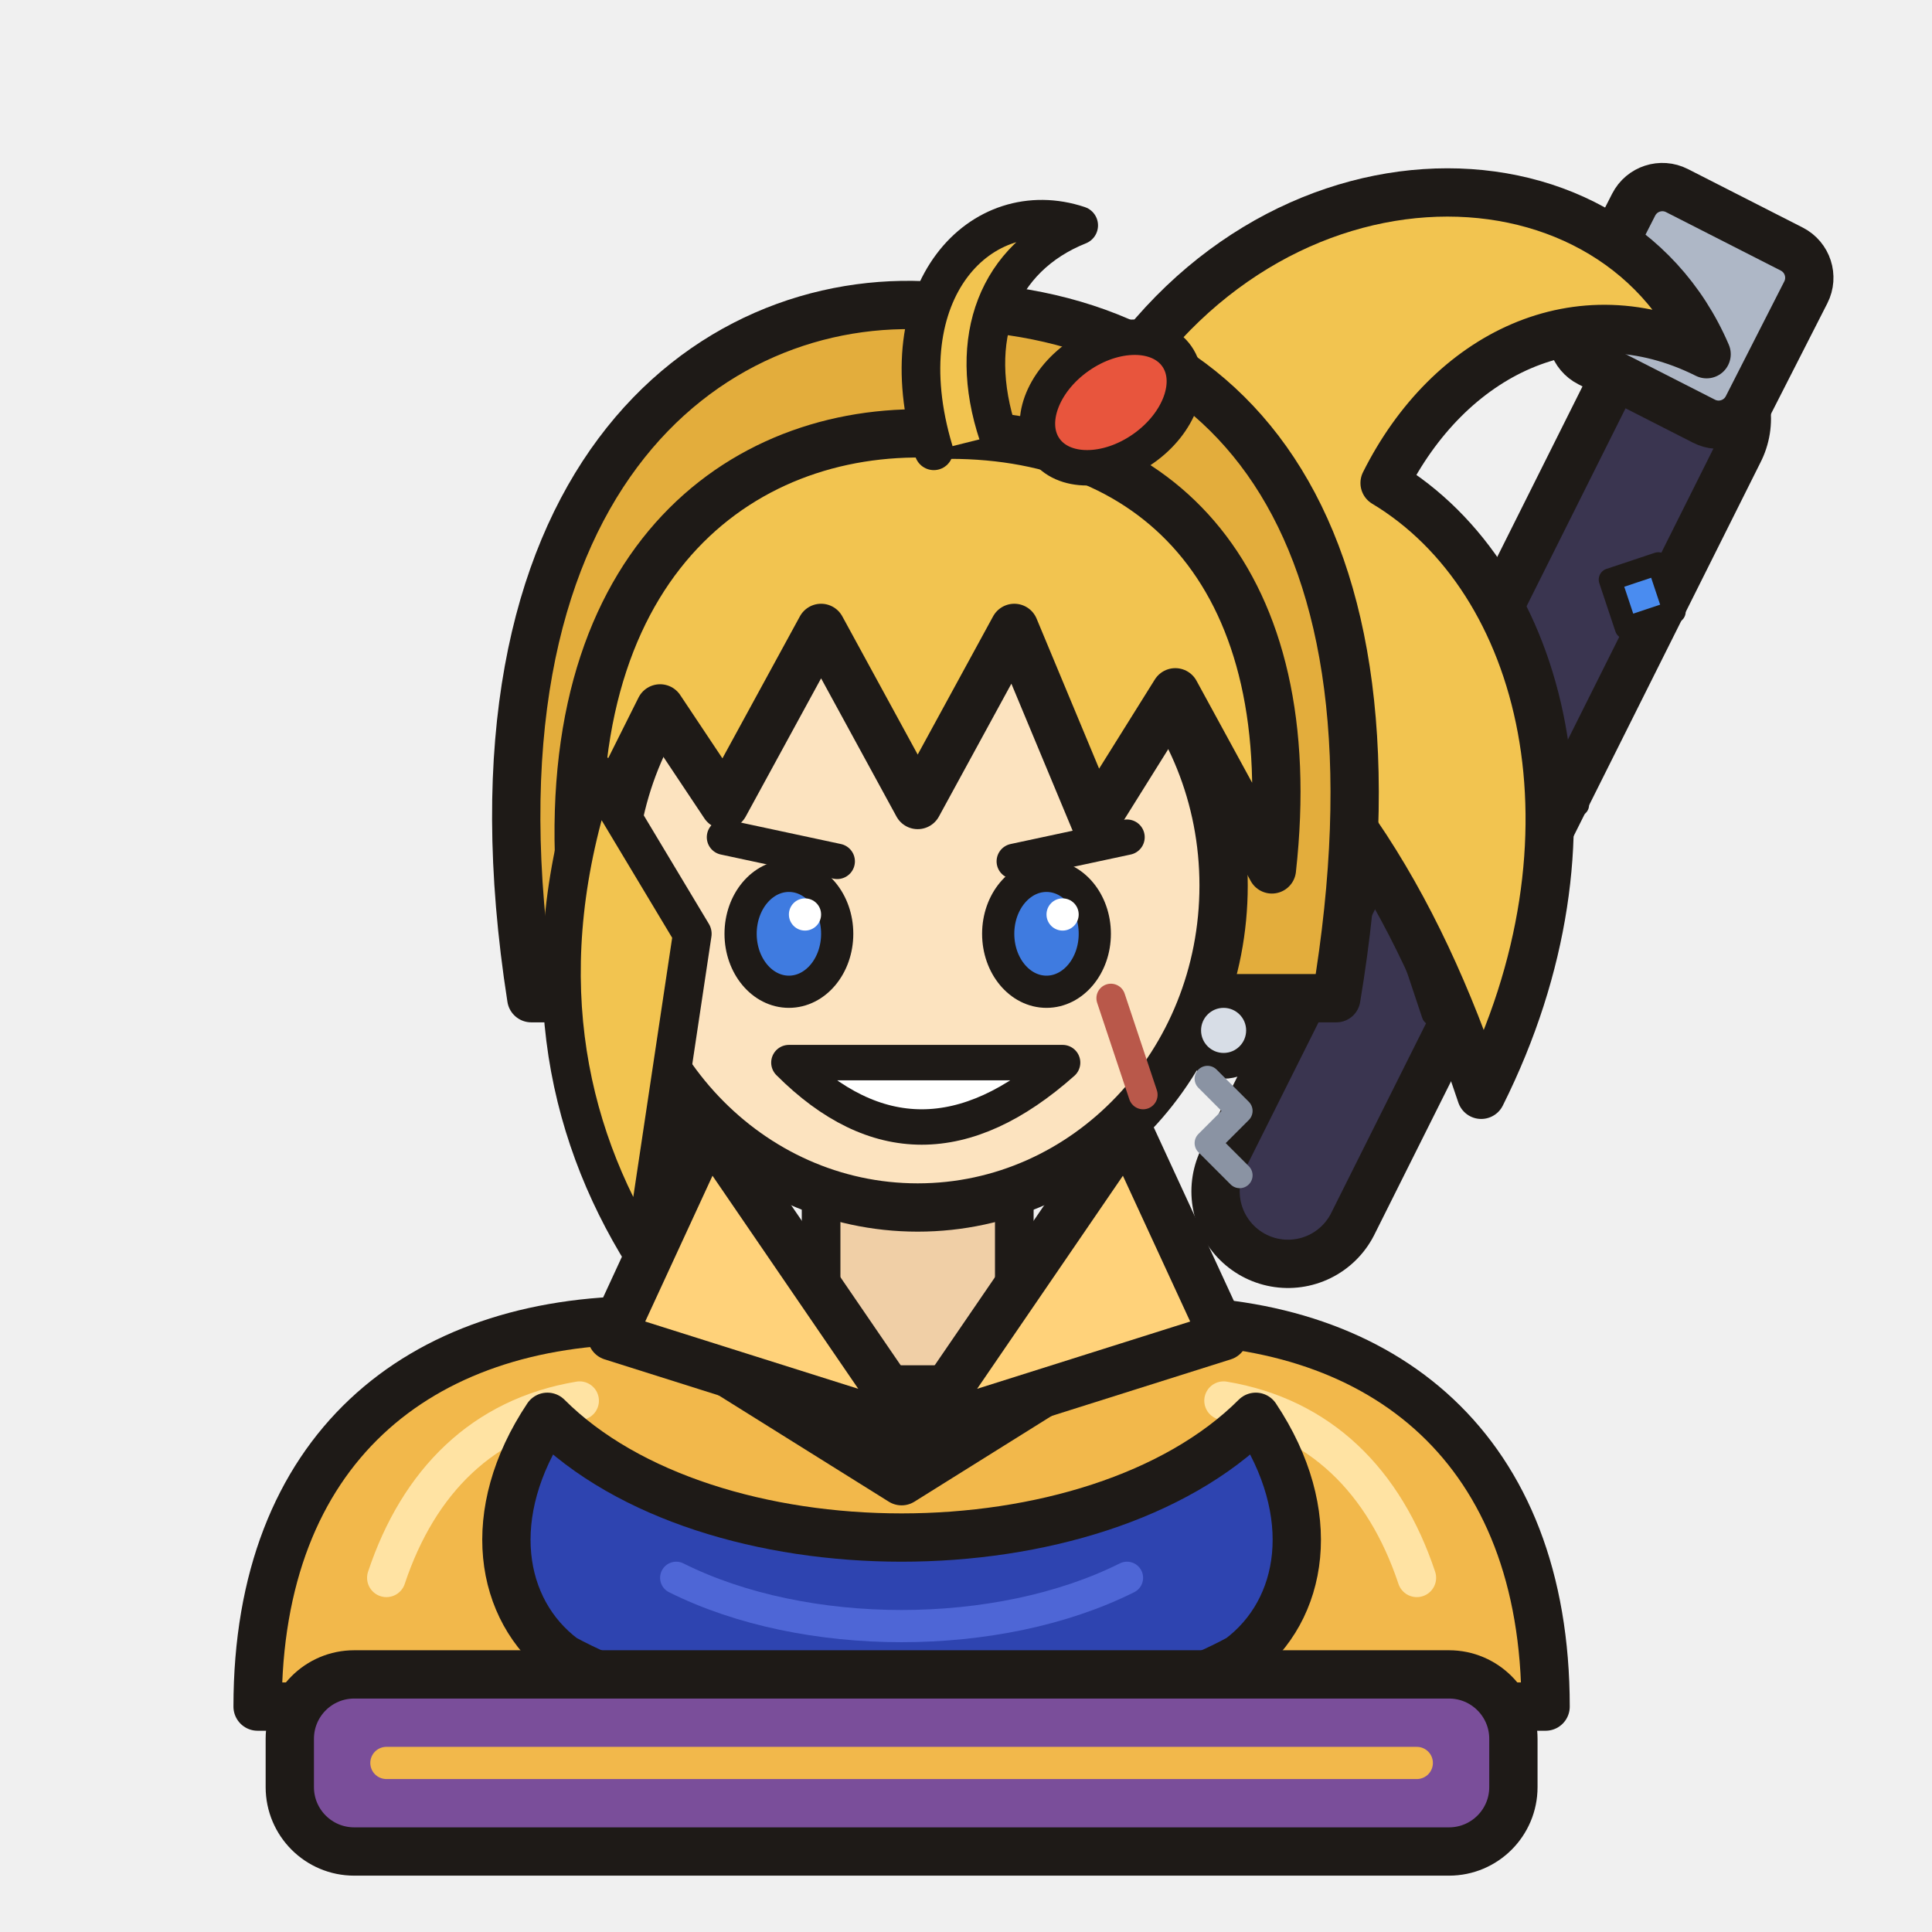
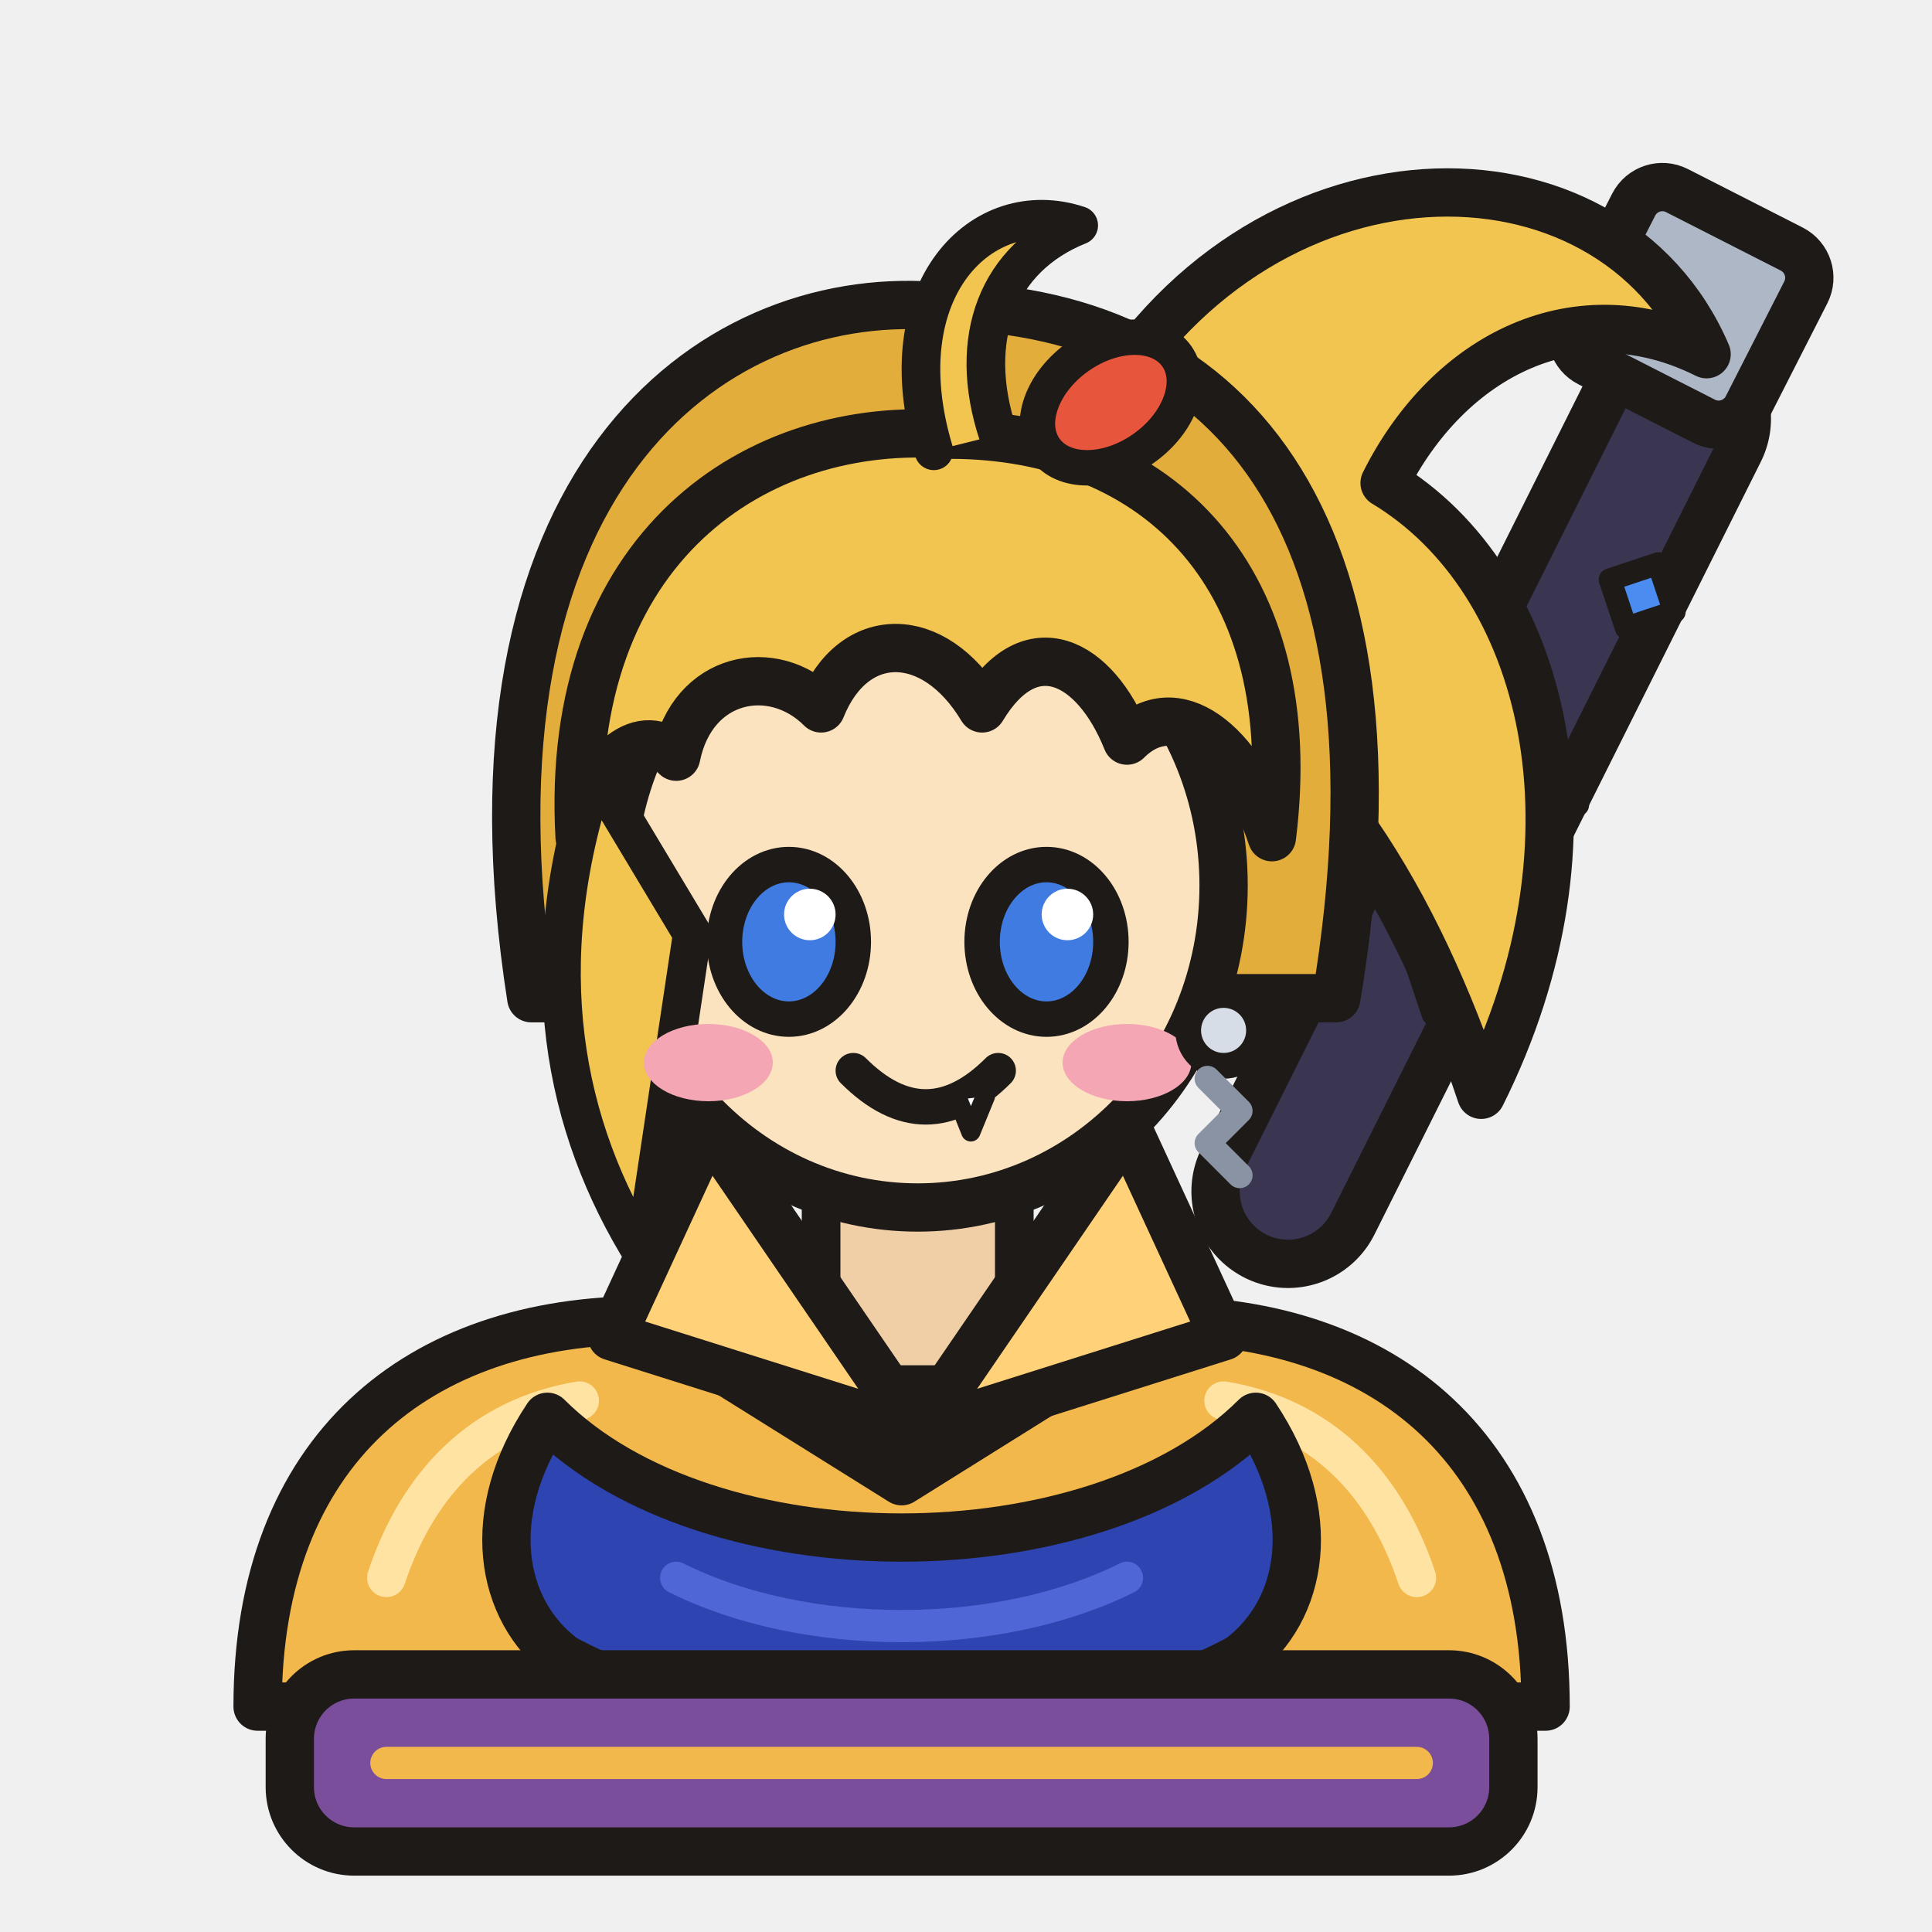
<svg xmlns="http://www.w3.org/2000/svg" viewBox="0 0 120 120">
  <g fill="none" stroke="#1E1A17" stroke-width="3" stroke-linejoin="round" stroke-linecap="round">
    <path d="M80 74 L104 26" stroke-width="12" />
    <path d="M80 74 L104 26" stroke="#3A3550" stroke-width="6" />
    <path d="M88 60 l3 -1 1 3 -3 1 Z M94 48 l3 -1 1 3 -3 1 Z M100 36 l3 -1 1 3 -3 1 Z" fill="#4A8CF0" stroke-width="1.400" />
    <rect x="99" y="13" width="12" height="12" rx="2" transform="rotate(27 105 19)" fill="#AEB7C6" />
    <path d="M68 26 C78 8 100 8 106 22 C98 18 90 22 86 30 C96 36 100 52 92 68 C88 56 82 46 72 40 Z" fill="#F2C450" />
    <path d="M33 62 C28 30 44 18 58 19 C76 19 88 32 83 62 Z" fill="#E3AD3C" />
    <path d="M16 106 C16 90 26 82 40 82 L56 92 L72 82 C86 82 96 90 96 106 Z" fill="#F2B84B" />
    <path d="M24 98 c2 -6 6 -10 12 -11 M88 98 c-2 -6 -6 -10 -12 -11" stroke="#FFE3A3" stroke-width="2.400" />
    <rect x="51" y="70" width="12" height="16" fill="#F0CFA6" stroke-width="2.400" />
    <path d="M38 83 L44 70 L57 89 Z M76 83 L70 70 L57 89 Z" fill="#FFD27A" />
    <path d="M34 88 C44 98 68 98 78 88 C82 94 81 100 77 103 C66 109 46 109 35 103 C31 100 30 94 34 88 Z" fill="#2E44B0" />
    <path d="M42 98 c8 4 20 4 28 0" stroke="#4E66D6" stroke-width="2" />
    <ellipse cx="57" cy="55" rx="19" ry="20" fill="#FCE3BF" />
-     <path d="M36 54 C35 34 47 26 59 27 C72 27 81 36 79 54 L73 43 L68 51 L63 39 L57 50 L51 39 L45 50 L41 44 Z" fill="#F2C450" />
+     <path d="M36 52 C35 34 47 26 59 27 C72 27 81 36 79 52 C77 46 73 43 70 46 C68 41 64 39 61 44 C58 39 53 39 51 44 C48 41 43 42 42 47 C40 45 37 47 36 52 Z" fill="#F2C450" />
    <path d="M58 28 C55 18 61 12 67 14 C62 16 60 21 62 27" fill="#F2C450" stroke-width="2.400" />
    <path d="M37 48 C33 60 35 70 40 78 L43 58 Z" fill="#F2C450" stroke-width="2.400" />
    <ellipse cx="69" cy="25" rx="5" ry="3.500" transform="rotate(-35 69 25)" fill="#E8553D" stroke-width="2.200" />
-     <path d="M45 52 l7 1.500 M70 52 l-7 1.500" stroke-width="2.200" />
-     <ellipse cx="49" cy="58" rx="3" ry="3.600" fill="#3F7BE0" stroke-width="2" />
-     <ellipse cx="65" cy="58" rx="3" ry="3.600" fill="#3F7BE0" stroke-width="2" />
-     <circle cx="50" cy="56.800" r="1" fill="#FFFFFF" stroke="none" />
-     <circle cx="66" cy="56.800" r="1" fill="#FFFFFF" stroke="none" />
-     <path d="M69 62 l2 6" stroke="#B9584A" stroke-width="1.800" />
-     <path d="M49 66 Q57 74 66 66 Z" fill="#FFFFFF" stroke-width="2.200" />
+     <ellipse cx="49" cy="58.500" rx="4" ry="4.800" fill="#3F7BE0" stroke-width="2.200" />
+     <ellipse cx="65" cy="58.500" rx="4" ry="4.800" fill="#3F7BE0" stroke-width="2.200" />
+     <circle cx="50.300" cy="56.800" r="1.600" fill="#FFFFFF" stroke="none" />
+     <circle cx="66.300" cy="56.800" r="1.600" fill="#FFFFFF" stroke="none" />
+     <ellipse cx="44" cy="66" rx="4" ry="2.400" fill="#F4A6B4" stroke="none" />
+     <ellipse cx="70" cy="66" rx="4" ry="2.400" fill="#F4A6B4" stroke="none" />
+     <path d="M53 66.500 q4.500 4.500 9 0" stroke-width="2.200" />
+     <path d="M59.500 68.300 l.8 2 .9 -2.200" fill="#FFFFFF" stroke-width="1.200" />
    <circle cx="76" cy="64" r="2.200" fill="#D7DDE6" stroke-width="1.600" />
    <path d="M75 67 l2 2 -2 2 2 2" stroke="#8A93A3" stroke-width="1.600" />
    <rect x="18" y="104" width="76" height="11" rx="4" fill="#7A4E9A" />
    <path d="M24 109.500 H88" stroke="#F2B84B" stroke-width="2" />
  </g>
</svg>
